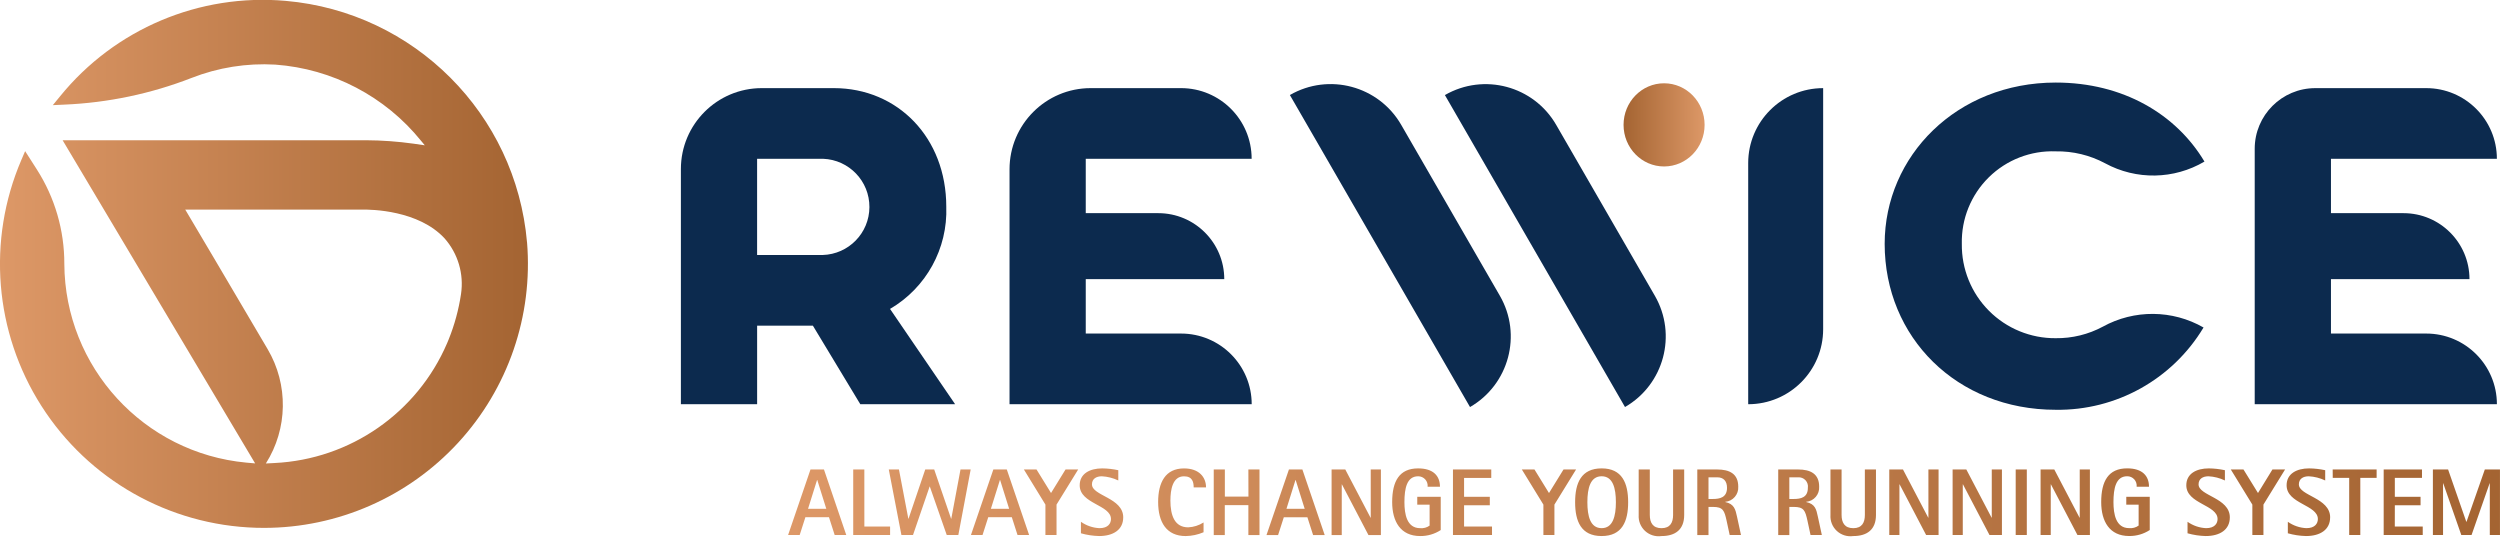
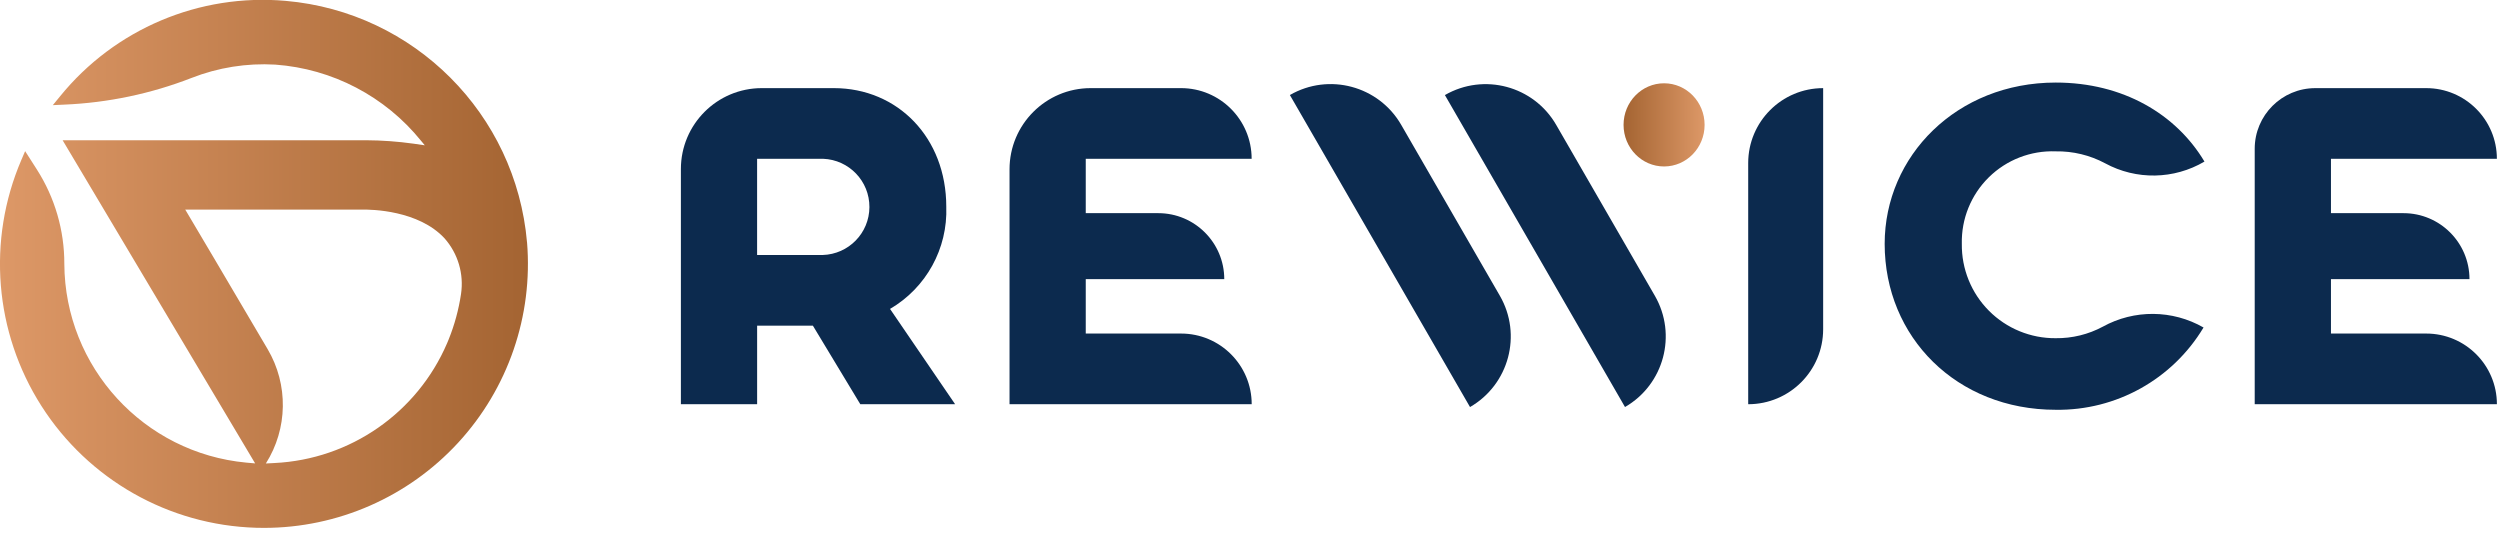
<svg xmlns="http://www.w3.org/2000/svg" width="233.195" height="50" viewBox="0 0 233.195 50">
  <defs>
    <linearGradient id="linear-gradient" y1="0.5" x2="1" y2="0.5" gradientUnits="objectBoundingBox">
      <stop offset="0" stop-color="#dd9867" />
      <stop offset="1" stop-color="#a46432" />
    </linearGradient>
    <linearGradient id="linear-gradient-2" y1="0.5" x2="1" y2="0.5" gradientUnits="objectBoundingBox">
      <stop offset="0" stop-color="#a46432" />
      <stop offset="1" stop-color="#dd9867" />
    </linearGradient>
  </defs>
  <g id="Group_47" data-name="Group 47" transform="translate(-236 -96.343)">
    <g id="Group_20" data-name="Group 20" transform="translate(236 96.343)">
-       <path id="Path_40" data-name="Path 40" d="M351.338,326.153l-2.091,6.116h1.081l.532-1.658h2.2l.532,1.658h1.081l-2.082-6.116Zm-.23,3.669.841-2.685h.018l.842,2.685Zm5.253,1.658h2.4v.789h-3.439v-6.116h1.037Zm8.969-5.327h.948l-1.152,6.116h-1.081l-1.579-4.52h-.017l-1.551,4.52h-1.081l-1.179-6.116h.948l.877,4.6h.018l1.56-4.6h.833l1.577,4.6h.017Zm3.064,0-2.091,6.116h1.081l.532-1.658h2.2l.532,1.658h1.081l-2.083-6.116Zm-.23,3.669.841-2.685h.018l.842,2.685Zm6.964-3.669h1.18l-2.022,3.279v2.837h-1.036v-2.837l-2.012-3.279h1.179l1.356,2.2Zm5.378,4.475c0,1.144-.921,1.738-2.251,1.738a6.816,6.816,0,0,1-1.693-.257v-1.072a3.27,3.27,0,0,0,1.728.594c.816,0,1.073-.452,1.073-.852,0-1.329-2.916-1.409-2.916-3.146,0-1.09.948-1.577,2.1-1.577a7.527,7.527,0,0,1,1.5.169v.957a4.052,4.052,0,0,0-1.534-.39c-.514,0-.922.23-.922.753C377.592,328.625,380.508,328.785,380.508,330.628Zm4.4-1.6c0,1.462.417,2.526,1.666,2.526A2.908,2.908,0,0,0,388,331.1v.913a4.422,4.422,0,0,1-1.666.355c-1.781,0-2.57-1.276-2.57-3.181,0-1.8.665-3.129,2.411-3.129,1.418,0,2.056.824,2.056,1.773h-1.152c0-.479-.106-1.037-.9-1.037C385.106,326.791,384.91,328.067,384.91,329.025Zm7.275-2.872h1.037v6.116h-1.037v-2.792h-2.2v2.792H388.95v-6.116h1.037v2.534h2.2Zm3.783,0-2.092,6.116h1.081l.533-1.658h2.2l.532,1.658H399.3l-2.082-6.116Zm-.231,3.669.841-2.685h.018l.842,2.685Zm7.86-3.669h.949v6.116h-1.161l-2.473-4.724h-.017v4.724h-.948v-6.116h1.277l2.357,4.5h.018Zm4.341,2.552h2.189v3.1a3.423,3.423,0,0,1-1.923.558c-1.826,0-2.606-1.365-2.606-3.164,0-1.958.674-3.146,2.42-3.146,1.427,0,2.038.709,2.038,1.711H408.9a.879.879,0,0,0-.886-.975c-1.055,0-1.277,1.134-1.277,2.41,0,1.117.222,2.429,1.463,2.429a1.294,1.294,0,0,0,.886-.239v-1.95h-1.152Zm4.367,2.774h2.606v.789h-3.643v-6.116h3.573v.789h-2.536v1.763h2.4v.788h-2.4Zm10.448-5.327-2.021,3.279v2.837H419.7v-2.837l-2.012-3.279h1.178l1.356,2.2,1.356-2.2Zm2.383-.1c-1.915,0-2.473,1.374-2.473,3.156s.558,3.155,2.473,3.155,2.473-1.373,2.473-3.155S427.042,326.055,425.137,326.055Zm0,5.575c-1.055,0-1.33-1.117-1.33-2.42s.275-2.42,1.33-2.42,1.33,1.116,1.33,2.42S426.183,331.63,425.137,331.63Zm6.664-5.477h1.037V330.4c0,1.347-.806,1.967-2.118,1.967a1.864,1.864,0,0,1-2.127-1.967v-4.245h1.037V330.4c0,.7.275,1.232,1.091,1.232s1.081-.532,1.081-1.232Zm4.864,3.04v-.018a1.335,1.335,0,0,0,1.215-1.418c0-1.2-.816-1.6-1.968-1.6h-1.852v6.116H435.1v-2.624h.408c.948,0,1.072.328,1.284,1.3l.284,1.32h1.054l-.372-1.72C437.612,329.9,437.515,329.378,436.664,329.193Zm-1.16-.284H435.1v-2.021h.815c.585,0,.913.346.913.984C436.824,328.776,436.15,328.909,435.5,328.909Zm8.709.284v-.018a1.334,1.334,0,0,0,1.214-1.418c0-1.2-.815-1.6-1.967-1.6h-1.852v6.116h1.037v-2.624h.409c.948,0,1.072.328,1.284,1.3l.284,1.32h1.055l-.373-1.72C445.161,329.9,445.063,329.378,444.213,329.193Zm-1.16-.284h-.409v-2.021h.816a.858.858,0,0,1,.913.984C444.373,328.776,443.7,328.909,443.052,328.909Zm6.636-2.756h1.037V330.4c0,1.347-.806,1.967-2.118,1.967a1.864,1.864,0,0,1-2.127-1.967v-4.245h1.037V330.4c0,.7.275,1.232,1.091,1.232s1.081-.532,1.081-1.232Zm5.928,0h.948v6.116H455.4l-2.473-4.724h-.017v4.724h-.948v-6.116h1.277l2.357,4.5h.018Zm5.91,0h.948v6.116h-1.161l-2.473-4.724h-.018v4.724h-.948v-6.116h1.277l2.358,4.5h.017Zm2.232,0h1.037v6.116h-1.037Zm5.973,0h.948v6.116h-1.161l-2.473-4.724h-.018v4.724h-.948v-6.116h1.277l2.357,4.5h.018Zm4.342,2.552h2.189v3.1a3.426,3.426,0,0,1-1.923.558c-1.826,0-2.605-1.365-2.605-3.164,0-1.958.673-3.146,2.42-3.146,1.427,0,2.038.709,2.038,1.711h-1.152a.878.878,0,0,0-.886-.975c-1.055,0-1.277,1.134-1.277,2.41,0,1.117.221,2.429,1.462,2.429a1.294,1.294,0,0,0,.886-.239v-1.95h-1.152Zm9.658,1.923c0,1.144-.921,1.738-2.252,1.738a6.81,6.81,0,0,1-1.692-.257v-1.072a3.27,3.27,0,0,0,1.728.594c.816,0,1.073-.452,1.073-.852,0-1.329-2.916-1.409-2.916-3.146,0-1.09.948-1.577,2.1-1.577a7.512,7.512,0,0,1,1.5.169v.957a4.045,4.045,0,0,0-1.533-.39c-.514,0-.923.23-.923.753C480.814,328.625,483.73,328.785,483.73,330.628Zm3.978-4.475h1.179l-2.021,3.279v2.837H485.83v-2.837l-2.013-3.279H485l1.356,2.2Zm5.378,4.475c0,1.144-.921,1.738-2.252,1.738a6.817,6.817,0,0,1-1.692-.257v-1.072a3.271,3.271,0,0,0,1.728.594c.816,0,1.073-.452,1.073-.852,0-1.329-2.916-1.409-2.916-3.146,0-1.09.948-1.577,2.1-1.577a7.529,7.529,0,0,1,1.5.169v.957a4.053,4.053,0,0,0-1.534-.39c-.514,0-.922.23-.922.753C490.171,328.625,493.087,328.785,493.087,330.628Zm.238-4.475h4.1v.789H495.9v5.327h-1.037v-5.327h-1.534Zm5.795,5.327h2.606v.789h-3.643v-6.116h3.573v.789H499.12v1.763h2.4v.788h-2.4Zm9.81-5.327v6.116h-.948v-4.821h-.018l-1.684,4.821h-.957l-1.684-4.821h-.018v4.821h-.948v-6.116h1.417l1.7,4.884h.019l1.71-4.884Z" transform="translate(-275.735 -282.365)" fill="url(#linear-gradient)" />
      <g id="Group_19" data-name="Group 19" transform="translate(0)">
        <g id="Group_17" data-name="Group 17" transform="translate(63.51 7.701)">
          <g id="Group_15" data-name="Group 15">
            <path id="Path_41" data-name="Path 41" d="M360.073,287.71a10.589,10.589,0,0,1-5.247,9.538l6.07,8.888h-8.844l-4.423-7.328h-5.2v7.328h-7.111V284.2a7.547,7.547,0,0,1,7.547-7.547h6.717C355.564,276.654,360.073,281.293,360.073,287.71Zm-17.646-4.466v8.975h6.113a4.49,4.49,0,0,0,.044-8.975Z" transform="translate(-335.316 -276.134)" fill="#0c2a4e" />
            <path id="Path_42" data-name="Path 42" d="M521.455,298.779a15.808,15.808,0,0,1-13.787,7.674c-9.235,0-15.956-6.764-15.956-15.479,0-8.194,6.72-15.044,15.956-15.044,6.286,0,11.23,2.949,13.874,7.37h0a9.4,9.4,0,0,1-9.269.159,9.425,9.425,0,0,0-4.605-1.112,8.443,8.443,0,0,0-8.759,8.628,8.687,8.687,0,0,0,8.759,8.8,9.058,9.058,0,0,0,4.389-1.073,9.594,9.594,0,0,1,9.4.076Z" transform="translate(-379.424 -275.93)" fill="#0c2a4e" />
            <path id="Path_43" data-name="Path 43" d="M562.376,283.244H546.9v5.072h6.763a6.157,6.157,0,0,1,6.157,6.157H546.9v5.073h8.888a6.59,6.59,0,0,1,6.59,6.59H539.787V282.31a5.657,5.657,0,0,1,5.656-5.656h10.342A6.59,6.59,0,0,1,562.376,283.244Z" transform="translate(-392.982 -276.134)" fill="#0c2a4e" />
          </g>
          <g id="Group_16" data-name="Group 16" transform="translate(30.657 0.52)">
            <path id="Path_44" data-name="Path 44" d="M400.6,283.244H385.126v5.072h6.763a6.157,6.157,0,0,1,6.157,6.157h-12.92v5.073h8.889a6.59,6.59,0,0,1,6.59,6.59H378.016v-21.91a7.573,7.573,0,0,1,7.572-7.573h8.426A6.59,6.59,0,0,1,400.6,283.244Z" transform="translate(-378.016 -276.654)" fill="#0c2a4e" />
          </g>
        </g>
        <g id="Group_18" data-name="Group 18" transform="translate(120.32 5.068)">
          <path id="Path_45" data-name="Path 45" d="M414.442,277.155l16.8,29.1h0a7.6,7.6,0,0,0,2.782-10.384l-9.2-15.938a7.6,7.6,0,0,0-10.384-2.782Z" transform="translate(-414.442 -273.355)" fill="#0c2a4e" />
          <path id="Rectangle_13" data-name="Rectangle 13" d="M7.6,0H26a7.6,7.6,0,0,1,7.6,7.6v0a0,0,0,0,1,0,0H0a0,0,0,0,1,0,0v0A7.6,7.6,0,0,1,7.6,0Z" transform="translate(21.039 0) rotate(60)" fill="#0c2a4e" />
          <ellipse id="Ellipse_12" data-name="Ellipse 12" cx="3.78" cy="3.879" rx="3.78" ry="3.879" transform="translate(31.122 2.701)" fill="url(#linear-gradient-2)" />
        </g>
        <path id="Path_46" data-name="Path 46" d="M296.018,287.807a24.753,24.753,0,0,0-22.5-22.521,24.344,24.344,0,0,0-21.055,8.9l-.677.826,1.066-.049a37.078,37.078,0,0,0,11.874-2.489,18.478,18.478,0,0,1,7.809-1.243,19.274,19.274,0,0,1,13.6,7.108l.349.419-1.073-.155a33.124,33.124,0,0,0-4.391-.317H252.7l17.958,30.142-.811-.07a18.726,18.726,0,0,1-16.988-18.536,16.257,16.257,0,0,0-2.556-8.8l-1.1-1.72-.354.825a24.616,24.616,0,0,0,21.9,34.306c.248.007.493.011.74.011a24.625,24.625,0,0,0,24.532-26.638Zm-6.157,4.831a18.7,18.7,0,0,1-1.151,4.227l-.146.352a18.5,18.5,0,0,1-16.1,11.177l-.806.042h0a10.228,10.228,0,0,0,.165-10.665L266.8,289.25h0l-2.661-4.493h16.507c.861-.022,5.252.06,7.674,2.672A6.41,6.41,0,0,1,289.861,292.638Z" transform="translate(-246.859 -265.204)" fill="url(#linear-gradient)" />
        <path id="Rectangle_14" data-name="Rectangle 14" d="M0,0H22.492a6.992,6.992,0,0,1,6.992,6.992v0a0,0,0,0,1,0,0H6.992A6.992,6.992,0,0,1,0,0V0A0,0,0,0,1,0,0Z" transform="translate(170.06 8.221) rotate(90)" fill="#0c2a4e" />
      </g>
    </g>
  </g>
</svg>
